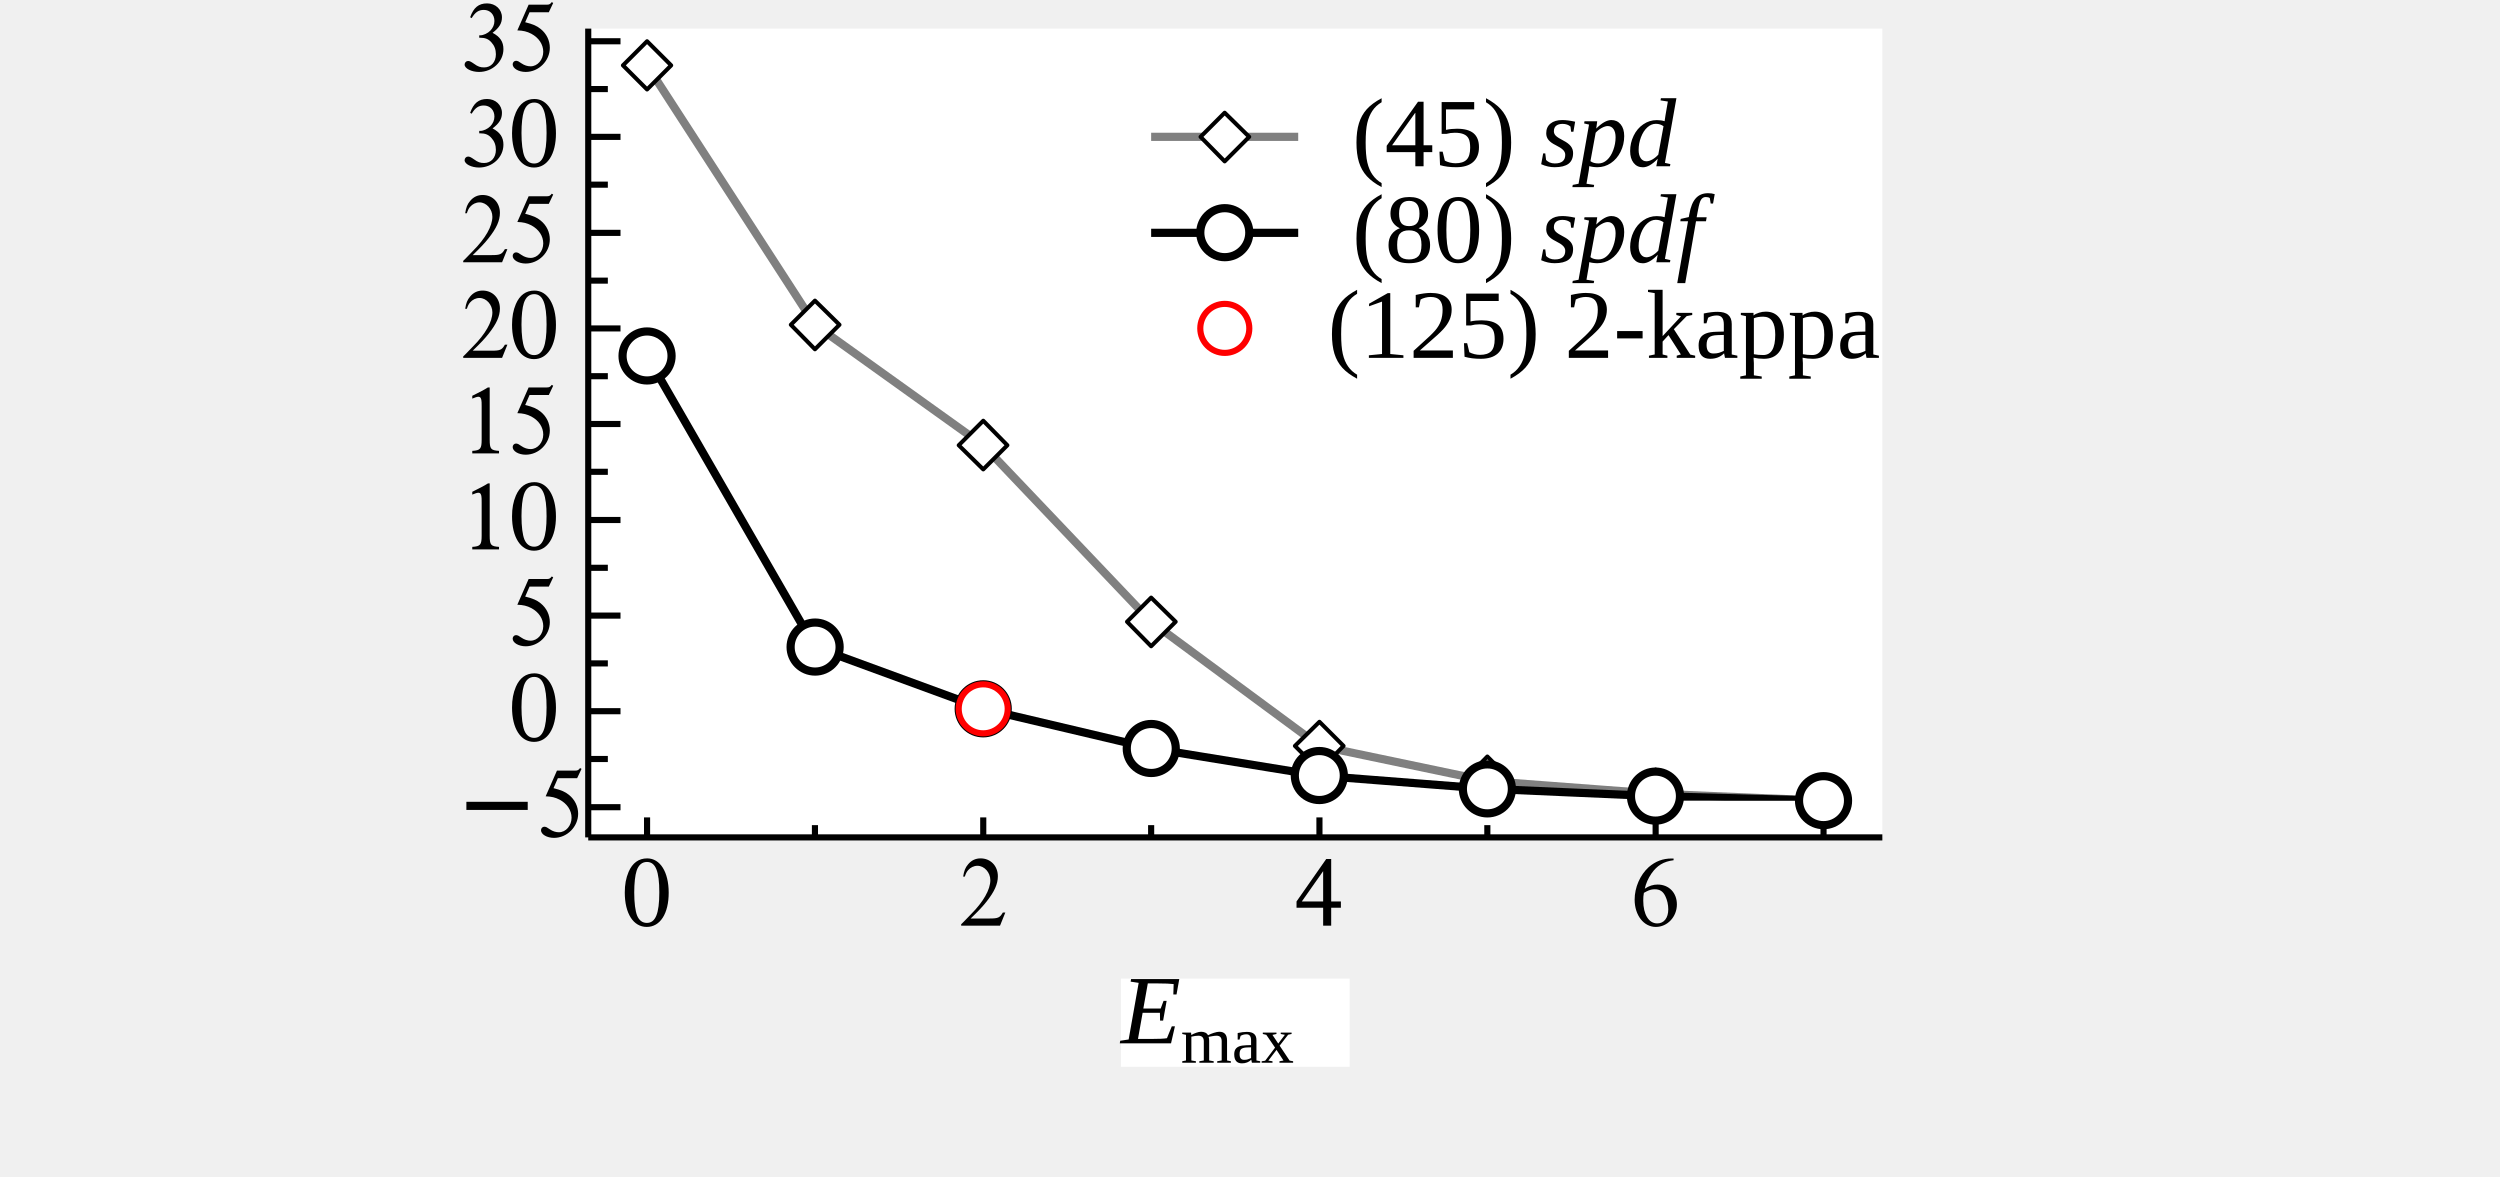
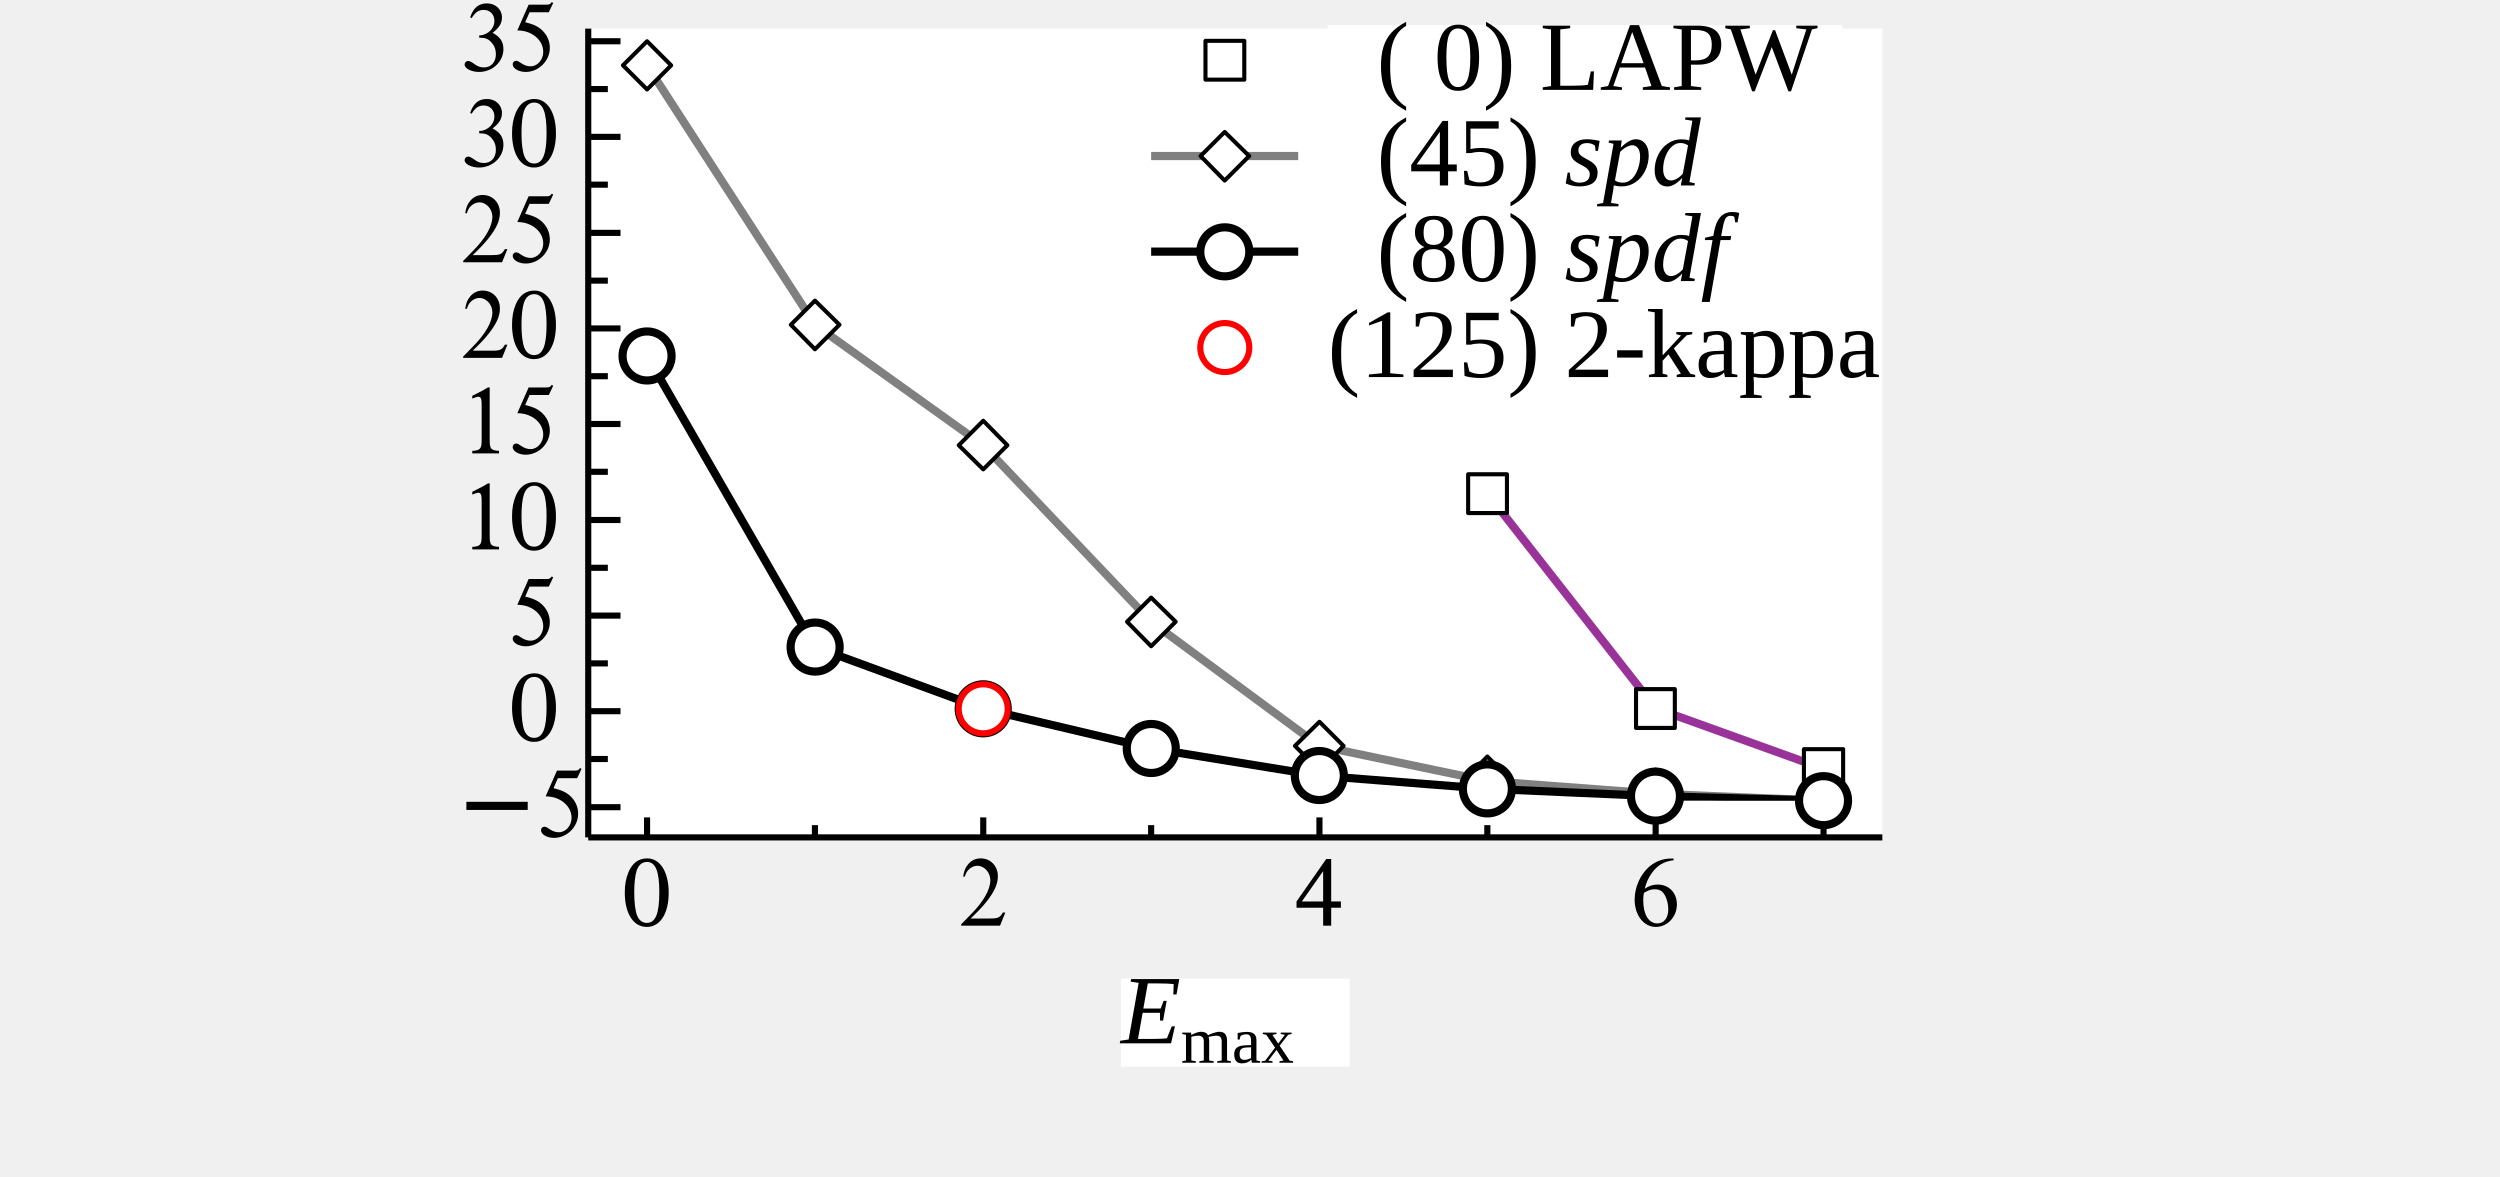
<svg xmlns="http://www.w3.org/2000/svg" version="1.1" width="765" height="270pt" id="svg2" xml:space="preserve">
  <defs id="defs6">
    <clipPath id="clipPath164">
      <path d="m 1584,5960 0,1800 2880,0 0,-1800 -2880,0 z" id="path166" />
    </clipPath>
-     <clipPath id="clipPath190">
-       <path d="m 1584,5960 0,1800 2880,0 0,-1800 -2880,0 z" id="path192" />
-     </clipPath>
-     <clipPath id="clipPath232">
-       <path d="m 1584,5960 0,1800 2880,0 0,-1800 -2880,0 z" id="path234" />
-     </clipPath>
-     <clipPath id="clipPath258">
-       <path d="m 1584,5960 0,1800 2880,0 0,-1800 -2880,0 z" id="path260" />
+     <clipPath id="clipPath186">
+       <path d="m 1584,5960 0,1800 2880,0 0,-1800 -2880,0 z" id="path188" />
+     </clipPath>
+     <clipPath id="clipPath208">
+       <path d="m 1584,5960 0,1800 2880,0 0,-1800 -2880,0 z" id="path210" />
+     </clipPath>
+     <clipPath id="clipPath234">
+       <path d="m 1584,5960 0,1800 2880,0 0,-1800 -2880,0 z" id="path236" />
+     </clipPath>
+     <clipPath id="clipPath276">
+       <path d="m 1584,5960 0,1800 2880,0 0,-1800 -2880,0 z" id="path278" />
+     </clipPath>
+     <clipPath id="clipPath302">
+       <path d="m 1584,5960 0,1800 2880,0 0,-1800 -2880,0 z" id="path304" />
    </clipPath>
  </defs>
  <g transform="matrix(1.25,0,0,-1.25,0,990)" id="g10">
    <g transform="scale(0.1,0.1)" id="g12">
      <path d="m 1440,5870 3168,0 0,1980 -3168,0 0,-1980 z" id="path14" style="fill:#ffffff;fill-opacity:1;fill-rule:nonzero;stroke:none" />
      <path d="m 1440,5870 3168,0" id="path16" style="fill:none;stroke:#000000;stroke-width:15;stroke-linecap:butt;stroke-linejoin:round;stroke-miterlimit:10;stroke-opacity:1;stroke-dasharray:none" />
      <path d="m 1440,7850 0,-1980" id="path18" style="fill:none;stroke:#000000;stroke-width:15;stroke-linecap:butt;stroke-linejoin:round;stroke-miterlimit:10;stroke-opacity:1;stroke-dasharray:none" />
      <path d="m 1584,5870 0,49" id="path20" style="fill:none;stroke:#000000;stroke-width:15;stroke-linecap:butt;stroke-linejoin:round;stroke-miterlimit:10;stroke-opacity:1;stroke-dasharray:none" />
      <g transform="scale(10,10)" id="g22">
        <text transform="matrix(1,0,0,-1,152.4,565.4)" id="text24">
          <tspan x="0" y="0" id="tspan26" style="font-size:24px;font-variant:normal;font-weight:normal;writing-mode:lr-tb;fill:#000000;fill-opacity:1;fill-rule:nonzero;stroke:none;font-family:Symbol;-inkscape-font-specification:Symbol">0</tspan>
        </text>
      </g>
      <path d="m 1995,5870 0,30" id="path28" style="fill:none;stroke:#000000;stroke-width:15;stroke-linecap:butt;stroke-linejoin:round;stroke-miterlimit:10;stroke-opacity:1;stroke-dasharray:none" />
      <path d="m 2407,5870 0,49" id="path30" style="fill:none;stroke:#000000;stroke-width:15;stroke-linecap:butt;stroke-linejoin:round;stroke-miterlimit:10;stroke-opacity:1;stroke-dasharray:none" />
      <g transform="scale(10,10)" id="g32">
        <text transform="matrix(1,0,0,-1,234.7,565.4)" id="text34">
          <tspan x="0" y="0" id="tspan36" style="font-size:24px;font-variant:normal;font-weight:normal;writing-mode:lr-tb;fill:#000000;fill-opacity:1;fill-rule:nonzero;stroke:none;font-family:Symbol;-inkscape-font-specification:Symbol">2</tspan>
        </text>
      </g>
      <path d="m 2818,5870 0,30" id="path38" style="fill:none;stroke:#000000;stroke-width:15;stroke-linecap:butt;stroke-linejoin:round;stroke-miterlimit:10;stroke-opacity:1;stroke-dasharray:none" />
      <path d="m 3230,5870 0,49" id="path40" style="fill:none;stroke:#000000;stroke-width:15;stroke-linecap:butt;stroke-linejoin:round;stroke-miterlimit:10;stroke-opacity:1;stroke-dasharray:none" />
      <g transform="scale(10,10)" id="g42">
        <text transform="matrix(1,0,0,-1,317,565.4)" id="text44">
          <tspan x="0" y="0" id="tspan46" style="font-size:24px;font-variant:normal;font-weight:normal;writing-mode:lr-tb;fill:#000000;fill-opacity:1;fill-rule:nonzero;stroke:none;font-family:Symbol;-inkscape-font-specification:Symbol">4</tspan>
        </text>
      </g>
      <path d="m 3641,5870 0,30" id="path48" style="fill:none;stroke:#000000;stroke-width:15;stroke-linecap:butt;stroke-linejoin:round;stroke-miterlimit:10;stroke-opacity:1;stroke-dasharray:none" />
      <path d="m 4053,5870 0,49" id="path50" style="fill:none;stroke:#000000;stroke-width:15;stroke-linecap:butt;stroke-linejoin:round;stroke-miterlimit:10;stroke-opacity:1;stroke-dasharray:none" />
      <g transform="scale(10,10)" id="g52">
        <text transform="matrix(1,0,0,-1,399.3,565.4)" id="text54">
          <tspan x="0" y="0" id="tspan56" style="font-size:24px;font-variant:normal;font-weight:normal;writing-mode:lr-tb;fill:#000000;fill-opacity:1;fill-rule:nonzero;stroke:none;font-family:Symbol;-inkscape-font-specification:Symbol">6</tspan>
        </text>
      </g>
      <path d="m 4464,5870 0,30" id="path58" style="fill:none;stroke:#000000;stroke-width:15;stroke-linecap:butt;stroke-linejoin:round;stroke-miterlimit:10;stroke-opacity:1;stroke-dasharray:none" />
      <path d="m 1440,5944 79,0" id="path60" style="fill:none;stroke:#000000;stroke-width:15;stroke-linecap:butt;stroke-linejoin:round;stroke-miterlimit:10;stroke-opacity:1;stroke-dasharray:none" />
      <g transform="scale(10,10)" id="g62">
        <text transform="matrix(1,0,0,-1,111.624,587.2)" id="text64">
          <tspan x="0 13.176" y="0" id="tspan66" style="font-size:24px;font-variant:normal;font-weight:normal;writing-mode:lr-tb;fill:#000000;fill-opacity:1;fill-rule:nonzero;stroke:none;font-family:Symbol;-inkscape-font-specification:Symbol">−5</tspan>
        </text>
      </g>
      <path d="m 1440,6062 48,0" id="path68" style="fill:none;stroke:#000000;stroke-width:15;stroke-linecap:butt;stroke-linejoin:round;stroke-miterlimit:10;stroke-opacity:1;stroke-dasharray:none" />
      <path d="m 1440,6179 79,0" id="path70" style="fill:none;stroke:#000000;stroke-width:15;stroke-linecap:butt;stroke-linejoin:round;stroke-miterlimit:10;stroke-opacity:1;stroke-dasharray:none" />
      <g transform="scale(10,10)" id="g72">
        <text transform="matrix(1,0,0,-1,124.8,610.7)" id="text74">
          <tspan x="0" y="0" id="tspan76" style="font-size:24px;font-variant:normal;font-weight:normal;writing-mode:lr-tb;fill:#000000;fill-opacity:1;fill-rule:nonzero;stroke:none;font-family:Symbol;-inkscape-font-specification:Symbol">0</tspan>
        </text>
      </g>
      <path d="m 1440,6296 48,0" id="path78" style="fill:none;stroke:#000000;stroke-width:15;stroke-linecap:butt;stroke-linejoin:round;stroke-miterlimit:10;stroke-opacity:1;stroke-dasharray:none" />
      <path d="m 1440,6413 79,0" id="path80" style="fill:none;stroke:#000000;stroke-width:15;stroke-linecap:butt;stroke-linejoin:round;stroke-miterlimit:10;stroke-opacity:1;stroke-dasharray:none" />
      <g transform="scale(10,10)" id="g82">
        <text transform="matrix(1,0,0,-1,124.8,634.1)" id="text84">
          <tspan x="0" y="0" id="tspan86" style="font-size:24px;font-variant:normal;font-weight:normal;writing-mode:lr-tb;fill:#000000;fill-opacity:1;fill-rule:nonzero;stroke:none;font-family:Symbol;-inkscape-font-specification:Symbol">5</tspan>
        </text>
      </g>
      <path d="m 1440,6530 48,0" id="path88" style="fill:none;stroke:#000000;stroke-width:15;stroke-linecap:butt;stroke-linejoin:round;stroke-miterlimit:10;stroke-opacity:1;stroke-dasharray:none" />
      <path d="m 1440,6647 79,0" id="path90" style="fill:none;stroke:#000000;stroke-width:15;stroke-linecap:butt;stroke-linejoin:round;stroke-miterlimit:10;stroke-opacity:1;stroke-dasharray:none" />
      <g transform="scale(10,10)" id="g92">
        <text transform="matrix(1,0,0,-1,112.8,657.5)" id="text94">
          <tspan x="0 12" y="0" id="tspan96" style="font-size:24px;font-variant:normal;font-weight:normal;writing-mode:lr-tb;fill:#000000;fill-opacity:1;fill-rule:nonzero;stroke:none;font-family:Symbol;-inkscape-font-specification:Symbol">10</tspan>
        </text>
      </g>
      <path d="m 1440,6765 48,0" id="path98" style="fill:none;stroke:#000000;stroke-width:15;stroke-linecap:butt;stroke-linejoin:round;stroke-miterlimit:10;stroke-opacity:1;stroke-dasharray:none" />
      <path d="m 1440,6882 79,0" id="path100" style="fill:none;stroke:#000000;stroke-width:15;stroke-linecap:butt;stroke-linejoin:round;stroke-miterlimit:10;stroke-opacity:1;stroke-dasharray:none" />
      <g transform="scale(10,10)" id="g102">
        <text transform="matrix(1,0,0,-1,112.8,681)" id="text104">
          <tspan x="0 12" y="0" id="tspan106" style="font-size:24px;font-variant:normal;font-weight:normal;writing-mode:lr-tb;fill:#000000;fill-opacity:1;fill-rule:nonzero;stroke:none;font-family:Symbol;-inkscape-font-specification:Symbol">15</tspan>
        </text>
      </g>
      <path d="m 1440,6999 48,0" id="path108" style="fill:none;stroke:#000000;stroke-width:15;stroke-linecap:butt;stroke-linejoin:round;stroke-miterlimit:10;stroke-opacity:1;stroke-dasharray:none" />
      <path d="m 1440,7116 79,0" id="path110" style="fill:none;stroke:#000000;stroke-width:15;stroke-linecap:butt;stroke-linejoin:round;stroke-miterlimit:10;stroke-opacity:1;stroke-dasharray:none" />
      <g transform="scale(10,10)" id="g112">
        <text transform="matrix(1,0,0,-1,112.8,704.4)" id="text114">
          <tspan x="0 12" y="0" id="tspan116" style="font-size:24px;font-variant:normal;font-weight:normal;writing-mode:lr-tb;fill:#000000;fill-opacity:1;fill-rule:nonzero;stroke:none;font-family:Symbol;-inkscape-font-specification:Symbol">20</tspan>
        </text>
      </g>
      <path d="m 1440,7233 48,0" id="path118" style="fill:none;stroke:#000000;stroke-width:15;stroke-linecap:butt;stroke-linejoin:round;stroke-miterlimit:10;stroke-opacity:1;stroke-dasharray:none" />
      <path d="m 1440,7350 79,0" id="path120" style="fill:none;stroke:#000000;stroke-width:15;stroke-linecap:butt;stroke-linejoin:round;stroke-miterlimit:10;stroke-opacity:1;stroke-dasharray:none" />
      <g transform="scale(10,10)" id="g122">
        <text transform="matrix(1,0,0,-1,112.8,727.8)" id="text124">
          <tspan x="0 12" y="0" id="tspan126" style="font-size:24px;font-variant:normal;font-weight:normal;writing-mode:lr-tb;fill:#000000;fill-opacity:1;fill-rule:nonzero;stroke:none;font-family:Symbol;-inkscape-font-specification:Symbol">25</tspan>
        </text>
      </g>
      <path d="m 1440,7468 48,0" id="path128" style="fill:none;stroke:#000000;stroke-width:15;stroke-linecap:butt;stroke-linejoin:round;stroke-miterlimit:10;stroke-opacity:1;stroke-dasharray:none" />
      <path d="m 1440,7585 79,0" id="path130" style="fill:none;stroke:#000000;stroke-width:15;stroke-linecap:butt;stroke-linejoin:round;stroke-miterlimit:10;stroke-opacity:1;stroke-dasharray:none" />
      <g transform="scale(10,10)" id="g132">
        <text transform="matrix(1,0,0,-1,112.8,751.3)" id="text134">
          <tspan x="0 12" y="0" id="tspan136" style="font-size:24px;font-variant:normal;font-weight:normal;writing-mode:lr-tb;fill:#000000;fill-opacity:1;fill-rule:nonzero;stroke:none;font-family:Symbol;-inkscape-font-specification:Symbol">30</tspan>
        </text>
      </g>
      <path d="m 1440,7702 48,0" id="path138" style="fill:none;stroke:#000000;stroke-width:15;stroke-linecap:butt;stroke-linejoin:round;stroke-miterlimit:10;stroke-opacity:1;stroke-dasharray:none" />
      <path d="m 1440,7819 79,0" id="path140" style="fill:none;stroke:#000000;stroke-width:15;stroke-linecap:butt;stroke-linejoin:round;stroke-miterlimit:10;stroke-opacity:1;stroke-dasharray:none" />
      <g transform="scale(10,10)" id="g142">
        <text transform="matrix(1,0,0,-1,112.8,774.7)" id="text144">
          <tspan x="0 12" y="0" id="tspan146" style="font-size:24px;font-variant:normal;font-weight:normal;writing-mode:lr-tb;fill:#000000;fill-opacity:1;fill-rule:nonzero;stroke:none;font-family:Symbol;-inkscape-font-specification:Symbol">35</tspan>
        </text>
      </g>
      <path d="m 2744.04,5308.4 559.914,0 0,216 -559.914,0 0,-216 z" id="path148" style="fill:#ffffff;fill-opacity:1;fill-rule:nonzero;stroke:none" />
      <g transform="scale(10,10)" id="g150">
        <text transform="matrix(1,0,0,-1,274.404,536.6)" id="text152">
          <tspan x="0" y="0" id="tspan154" style="font-size:24px;font-style:italic;font-variant:normal;writing-mode:lr-tb;fill:#000000;fill-opacity:1;fill-rule:nonzero;stroke:none;font-family:Times New Roman;-inkscape-font-specification:Times-Italic">E</tspan>
        </text>
        <text transform="matrix(1,0,0,-1,289.0681,531.848)" id="text156">
          <tspan x="0 12.51 19.65" y="0" id="tspan158" style="font-size:16.08px;font-variant:normal;font-weight:normal;writing-mode:lr-tb;fill:#000000;fill-opacity:1;fill-rule:nonzero;stroke:none;font-family:Times New Roman;-inkscape-font-specification:Times-Roman">max</tspan>
        </text>
      </g>
      <g id="g160">
        <g clip-path="url(#clipPath164)" id="g162">
-           <path d="m 2818,7585 360,0" id="path168" style="fill:none;stroke:#808080;stroke-width:20;stroke-linecap:butt;stroke-linejoin:round;stroke-miterlimit:10;stroke-opacity:1;stroke-dasharray:none" />
-         </g>
-       </g>
-       <path d="m 2998,7644 -59,-59 59,-60 60,60 -60,59" id="path170" style="fill:#ffffff;fill-opacity:1;fill-rule:nonzero;stroke:none" />
-       <path d="m 2998,7644 -59,-59 59,-60 60,60 -60,59 z" id="path172" style="fill:none;stroke:#000000;stroke-width:10;stroke-linecap:butt;stroke-linejoin:round;stroke-miterlimit:10;stroke-opacity:1;stroke-dasharray:none" />
-       <path d="m 3250,7455.4 853.195,0 0,216 -853.195,0 0,-216 z" id="path174" style="fill:#ffffff;fill-opacity:1;fill-rule:nonzero;stroke:none" />
+           <path d="m 2818,7772 360,0" id="path168" style="fill:none;stroke:#993399;stroke-width:20;stroke-linecap:butt;stroke-linejoin:round;stroke-miterlimit:10;stroke-opacity:1;stroke-dasharray:none" />
+         </g>
+       </g>
+       <path d="m 2951,7725 95,0 0,95 -95,0 0,-95 z" id="path170" style="fill:#ffffff;fill-opacity:1;fill-rule:nonzero;stroke:none" />
+       <path d="m 2951,7725 95,0 0,95 -95,0 0,-95 z" id="path172" style="fill:none;stroke:#000000;stroke-width:10;stroke-linecap:butt;stroke-linejoin:round;stroke-miterlimit:10;stroke-opacity:1;stroke-dasharray:none" />
+       <path d="m 3250,7642.4 1259.75,0 0,216 -1259.75,0 0,-216 z" id="path174" style="fill:#ffffff;fill-opacity:1;fill-rule:nonzero;stroke:none" />
      <g transform="scale(10,10)" id="g176">
-         <text transform="matrix(1,0,0,-1,331,751.3)" id="text178">
-           <tspan x="0 7.992 19.992 31.992 39.984" y="0" id="tspan180" style="font-size:24px;font-variant:normal;font-weight:normal;writing-mode:lr-tb;fill:#000000;fill-opacity:1;fill-rule:nonzero;stroke:none;font-family:Times New Roman;-inkscape-font-specification:Times-Roman">(45) </tspan>
-         </text>
-         <text transform="matrix(1,0,0,-1,376.9844,751.3)" id="text182">
-           <tspan x="0 9.336 21.336" y="0" id="tspan184" style="font-size:24px;font-style:italic;font-variant:normal;writing-mode:lr-tb;fill:#000000;fill-opacity:1;fill-rule:nonzero;stroke:none;font-family:Times New Roman;-inkscape-font-specification:Times-Italic">spd</tspan>
-         </text>
-       </g>
-       <g id="g186">
-         <g clip-path="url(#clipPath190)" id="g188">
-           <path d="m 1584,7760 411,-635 412,-295 411,-432 412,-304 411,-86 412,-31 411,-17" id="path194" style="fill:none;stroke:#808080;stroke-width:20;stroke-linecap:butt;stroke-linejoin:round;stroke-miterlimit:10;stroke-opacity:1;stroke-dasharray:none" />
-         </g>
-       </g>
-       <path d="m 1584,7819 -59,-59 59,-59 59,59 -59,59" id="path196" style="fill:#ffffff;fill-opacity:1;fill-rule:nonzero;stroke:none" />
-       <path d="m 1584,7819 -59,-59 59,-59 59,59 -59,59 z" id="path198" style="fill:none;stroke:#000000;stroke-width:10;stroke-linecap:butt;stroke-linejoin:round;stroke-miterlimit:10;stroke-opacity:1;stroke-dasharray:none" />
-       <path d="m 1995,7184 -59,-59 59,-60 60,60 -60,59" id="path200" style="fill:#ffffff;fill-opacity:1;fill-rule:nonzero;stroke:none" />
-       <path d="m 1995,7184 -59,-59 59,-60 60,60 -60,59 z" id="path202" style="fill:none;stroke:#000000;stroke-width:10;stroke-linecap:butt;stroke-linejoin:round;stroke-miterlimit:10;stroke-opacity:1;stroke-dasharray:none" />
-       <path d="m 2407,6890 -60,-60 60,-59 59,59 -59,60" id="path204" style="fill:#ffffff;fill-opacity:1;fill-rule:nonzero;stroke:none" />
-       <path d="m 2407,6890 -60,-60 60,-59 59,59 -59,60 z" id="path206" style="fill:none;stroke:#000000;stroke-width:10;stroke-linecap:butt;stroke-linejoin:round;stroke-miterlimit:10;stroke-opacity:1;stroke-dasharray:none" />
-       <path d="m 2818,6457 -59,-59 59,-60 60,60 -60,59" id="path208" style="fill:#ffffff;fill-opacity:1;fill-rule:nonzero;stroke:none" />
-       <path d="m 2818,6457 -59,-59 59,-60 60,60 -60,59 z" id="path210" style="fill:none;stroke:#000000;stroke-width:10;stroke-linecap:butt;stroke-linejoin:round;stroke-miterlimit:10;stroke-opacity:1;stroke-dasharray:none" />
-       <path d="m 3230,6153 -60,-59 60,-60 59,60 -59,59" id="path212" style="fill:#ffffff;fill-opacity:1;fill-rule:nonzero;stroke:none" />
-       <path d="m 3230,6153 -60,-59 60,-60 59,60 -59,59 z" id="path214" style="fill:none;stroke:#000000;stroke-width:10;stroke-linecap:butt;stroke-linejoin:round;stroke-miterlimit:10;stroke-opacity:1;stroke-dasharray:none" />
-       <path d="m 3641,6068 -59,-60 59,-59 60,59 -60,60" id="path216" style="fill:#ffffff;fill-opacity:1;fill-rule:nonzero;stroke:none" />
-       <path d="m 3641,6068 -59,-60 59,-59 60,59 -60,60 z" id="path218" style="fill:none;stroke:#000000;stroke-width:10;stroke-linecap:butt;stroke-linejoin:round;stroke-miterlimit:10;stroke-opacity:1;stroke-dasharray:none" />
-       <path d="m 4053,6036 -60,-59 60,-60 59,60 -59,59" id="path220" style="fill:#ffffff;fill-opacity:1;fill-rule:nonzero;stroke:none" />
-       <path d="m 4053,6036 -60,-59 60,-60 59,60 -59,59 z" id="path222" style="fill:none;stroke:#000000;stroke-width:10;stroke-linecap:butt;stroke-linejoin:round;stroke-miterlimit:10;stroke-opacity:1;stroke-dasharray:none" />
-       <path d="m 4464,6020 -59,-60 59,-59 59,59 -59,60" id="path224" style="fill:#ffffff;fill-opacity:1;fill-rule:nonzero;stroke:none" />
-       <path d="m 4464,6020 -59,-60 59,-59 59,59 -59,60 z" id="path226" style="fill:none;stroke:#000000;stroke-width:10;stroke-linecap:butt;stroke-linejoin:round;stroke-miterlimit:10;stroke-opacity:1;stroke-dasharray:none" />
-       <g id="g228">
-         <g clip-path="url(#clipPath232)" id="g230">
-           <path d="m 2818,7350 360,0" id="path236" style="fill:none;stroke:#000000;stroke-width:20;stroke-linecap:butt;stroke-linejoin:round;stroke-miterlimit:10;stroke-opacity:1;stroke-dasharray:none" />
-         </g>
-       </g>
-       <path d="m 3058.3,7350.4 c 0,33.14 -26.86,60 -60,60 -33.14,0 -60,-26.86 -60,-60 0,-33.13 26.86,-60 60,-60 33.14,0 60,26.87 60,60" id="path238" style="fill:#ffffff;fill-opacity:1;fill-rule:nonzero;stroke:none" />
-       <path d="m 3058.3,7350.4 c 0,33.14 -26.86,60 -60,60 -33.14,0 -60,-26.86 -60,-60 0,-33.13 26.86,-60 60,-60 33.14,0 60,26.87 60,60 z" id="path240" style="fill:none;stroke:#000000;stroke-width:20;stroke-linecap:butt;stroke-linejoin:round;stroke-miterlimit:10;stroke-opacity:1;stroke-dasharray:none" />
-       <path d="m 3250,7220.4 933.113,0 0,216 -933.113,0 0,-216 z" id="path242" style="fill:#ffffff;fill-opacity:1;fill-rule:nonzero;stroke:none" />
-       <g transform="scale(10,10)" id="g244">
-         <text transform="matrix(1,0,0,-1,331,727.8)" id="text246">
-           <tspan x="0 7.992 19.992 31.992 39.984" y="0" id="tspan248" style="font-size:24px;font-variant:normal;font-weight:normal;writing-mode:lr-tb;fill:#000000;fill-opacity:1;fill-rule:nonzero;stroke:none;font-family:Times New Roman;-inkscape-font-specification:Times-Roman">(80) </tspan>
-         </text>
-         <text transform="matrix(1,0,0,-1,376.9844,727.8)" id="text250">
-           <tspan x="0 9.336 21.336 33.336" y="0" id="tspan252" style="font-size:24px;font-style:italic;font-variant:normal;writing-mode:lr-tb;fill:#000000;fill-opacity:1;fill-rule:nonzero;stroke:none;font-family:Times New Roman;-inkscape-font-specification:Times-Italic">spdf</tspan>
-         </text>
-       </g>
-       <g id="g254">
-         <g clip-path="url(#clipPath258)" id="g256">
-           <path d="m 1584,7049 411,-713 412,-151 411,-97 412,-67 411,-32 412,-18 411,-11" id="path262" style="fill:none;stroke:#000000;stroke-width:20;stroke-linecap:butt;stroke-linejoin:round;stroke-miterlimit:10;stroke-opacity:1;stroke-dasharray:none" />
-         </g>
-       </g>
-       <path d="m 1644,7048.6 c 0,33.14 -26.86,60 -60,60 -33.14,0 -60,-26.86 -60,-60 0,-33.14 26.86,-60 60,-60 33.14,0 60,26.86 60,60" id="path264" style="fill:#ffffff;fill-opacity:1;fill-rule:nonzero;stroke:none" />
-       <path d="m 1644,7048.6 c 0,33.14 -26.86,60 -60,60 -33.14,0 -60,-26.86 -60,-60 0,-33.14 26.86,-60 60,-60 33.14,0 60,26.86 60,60 z" id="path266" style="fill:none;stroke:#000000;stroke-width:20;stroke-linecap:butt;stroke-linejoin:round;stroke-miterlimit:10;stroke-opacity:1;stroke-dasharray:none" />
-       <path d="m 2055.4,6336 c 0,33.14 -26.86,60 -60,60 -33.14,0 -60,-26.86 -60,-60 0,-33.14 26.86,-60 60,-60 33.14,0 60,26.86 60,60" id="path268" style="fill:#ffffff;fill-opacity:1;fill-rule:nonzero;stroke:none" />
-       <path d="m 2055.4,6336 c 0,33.14 -26.86,60 -60,60 -33.14,0 -60,-26.86 -60,-60 0,-33.14 26.86,-60 60,-60 33.14,0 60,26.86 60,60 z" id="path270" style="fill:none;stroke:#000000;stroke-width:20;stroke-linecap:butt;stroke-linejoin:round;stroke-miterlimit:10;stroke-opacity:1;stroke-dasharray:none" />
-       <path d="m 2466.9,6184.8 c 0,33.14 -26.86,60 -60,60 -33.14,0 -60,-26.86 -60,-60 0,-33.14 26.86,-60 60,-60 33.14,0 60,26.86 60,60" id="path272" style="fill:#ffffff;fill-opacity:1;fill-rule:nonzero;stroke:none" />
-       <path d="m 2466.9,6184.8 c 0,33.14 -26.86,60 -60,60 -33.14,0 -60,-26.86 -60,-60 0,-33.14 26.86,-60 60,-60 33.14,0 60,26.86 60,60 z" id="path274" style="fill:none;stroke:#000000;stroke-width:20;stroke-linecap:butt;stroke-linejoin:round;stroke-miterlimit:10;stroke-opacity:1;stroke-dasharray:none" />
-       <path d="m 2878.3,6087.7 c 0,33.14 -26.86,60 -60,60 -33.14,0 -60,-26.86 -60,-60 0,-33.14 26.86,-60 60,-60 33.14,0 60,26.86 60,60" id="path276" style="fill:#ffffff;fill-opacity:1;fill-rule:nonzero;stroke:none" />
-       <path d="m 2878.3,6087.7 c 0,33.14 -26.86,60 -60,60 -33.14,0 -60,-26.86 -60,-60 0,-33.14 26.86,-60 60,-60 33.14,0 60,26.86 60,60 z" id="path278" style="fill:none;stroke:#000000;stroke-width:20;stroke-linecap:butt;stroke-linejoin:round;stroke-miterlimit:10;stroke-opacity:1;stroke-dasharray:none" />
-       <path d="m 3289.7,6021.5 c 0,33.14 -26.86,60 -60,60 -33.14,0 -60,-26.86 -60,-60 0,-33.14 26.86,-60 60,-60 33.14,0 60,26.86 60,60" id="path280" style="fill:#ffffff;fill-opacity:1;fill-rule:nonzero;stroke:none" />
-       <path d="m 3289.7,6021.5 c 0,33.14 -26.86,60 -60,60 -33.14,0 -60,-26.86 -60,-60 0,-33.14 26.86,-60 60,-60 33.14,0 60,26.86 60,60 z" id="path282" style="fill:none;stroke:#000000;stroke-width:20;stroke-linecap:butt;stroke-linejoin:round;stroke-miterlimit:10;stroke-opacity:1;stroke-dasharray:none" />
-       <path d="m 3701.1,5988.8 c 0,33.14 -26.86,60 -60,60 -33.14,0 -60,-26.86 -60,-60 0,-33.14 26.86,-60 60,-60 33.14,0 60,26.86 60,60" id="path284" style="fill:#ffffff;fill-opacity:1;fill-rule:nonzero;stroke:none" />
-       <path d="m 3701.1,5988.8 c 0,33.14 -26.86,60 -60,60 -33.14,0 -60,-26.86 -60,-60 0,-33.14 26.86,-60 60,-60 33.14,0 60,26.86 60,60 z" id="path286" style="fill:none;stroke:#000000;stroke-width:20;stroke-linecap:butt;stroke-linejoin:round;stroke-miterlimit:10;stroke-opacity:1;stroke-dasharray:none" />
-       <path d="m 4112.6,5971.1 c 0,33.14 -26.86,60 -60,60 -33.14,0 -60,-26.86 -60,-60 0,-33.14 26.86,-60 60,-60 33.14,0 60,26.86 60,60" id="path288" style="fill:#ffffff;fill-opacity:1;fill-rule:nonzero;stroke:none" />
-       <path d="m 4112.6,5971.1 c 0,33.14 -26.86,60 -60,60 -33.14,0 -60,-26.86 -60,-60 0,-33.14 26.86,-60 60,-60 33.14,0 60,26.86 60,60 z" id="path290" style="fill:none;stroke:#000000;stroke-width:20;stroke-linecap:butt;stroke-linejoin:round;stroke-miterlimit:10;stroke-opacity:1;stroke-dasharray:none" />
-       <path d="m 4524,5960 c 0,33.14 -26.86,60 -60,60 -33.14,0 -60,-26.86 -60,-60 0,-33.14 26.86,-60 60,-60 33.14,0 60,26.86 60,60" id="path292" style="fill:#ffffff;fill-opacity:1;fill-rule:nonzero;stroke:none" />
-       <path d="m 4524,5960 c 0,33.14 -26.86,60 -60,60 -33.14,0 -60,-26.86 -60,-60 0,-33.14 26.86,-60 60,-60 33.14,0 60,26.86 60,60 z" id="path294" style="fill:none;stroke:#000000;stroke-width:20;stroke-linecap:butt;stroke-linejoin:round;stroke-miterlimit:10;stroke-opacity:1;stroke-dasharray:none" />
-       <path d="m 3058.3,7116.1 c 0,33.14 -26.86,60 -60,60 -33.14,0 -60,-26.86 -60,-60 0,-33.14 26.86,-60 60,-60 33.14,0 60,26.86 60,60" id="path296" style="fill:#ffffff;fill-opacity:1;fill-rule:nonzero;stroke:none" />
-       <path d="m 3058.3,7116.1 c 0,33.14 -26.86,60 -60,60 -33.14,0 -60,-26.86 -60,-60 0,-33.14 26.86,-60 60,-60 33.14,0 60,26.86 60,60 z" id="path298" style="fill:none;stroke:#ff0000;stroke-width:15;stroke-linecap:butt;stroke-linejoin:round;stroke-miterlimit:10;stroke-opacity:1;stroke-dasharray:none" />
-       <path d="m 3250,6986.4 1352.87,0 0,216 -1352.87,0 0,-216 z" id="path300" style="fill:#ffffff;fill-opacity:1;fill-rule:nonzero;stroke:none" />
-       <g transform="scale(10,10)" id="g302">
-         <text transform="matrix(1,0,0,-1,325,704.4)" id="text304">
-           <tspan x="0 7.992 19.992 31.992 43.992 51.984 57.984 69.984 77.976 89.976 100.632 112.632 124.632" y="0" id="tspan306" style="font-size:24px;font-variant:normal;font-weight:normal;writing-mode:lr-tb;fill:#000000;fill-opacity:1;fill-rule:nonzero;stroke:none;font-family:Times New Roman;-inkscape-font-specification:Times-Roman">(125) 2-kappa</tspan>
-         </text>
-       </g>
-       <path d="m 2466.9,6184.8 c 0,33.14 -26.86,60 -60,60 -33.14,0 -60,-26.86 -60,-60 0,-33.14 26.86,-60 60,-60 33.14,0 60,26.86 60,60" id="path308" style="fill:#ffffff;fill-opacity:1;fill-rule:nonzero;stroke:none" />
-       <path d="m 2466.9,6184.8 c 0,33.14 -26.86,60 -60,60 -33.14,0 -60,-26.86 -60,-60 0,-33.14 26.86,-60 60,-60 33.14,0 60,26.86 60,60 z" id="path310" style="fill:none;stroke:#ff0000;stroke-width:15;stroke-linecap:butt;stroke-linejoin:round;stroke-miterlimit:10;stroke-opacity:1;stroke-dasharray:none" />
+         <text transform="matrix(1,0,0,-1,337,770)" id="text178">
+           <tspan x="0 7.992 19.992 31.992 39.984 45.984 60.648 77.976 91.32" y="0" id="tspan180" style="font-size:24px;font-variant:normal;font-weight:normal;writing-mode:lr-tb;fill:#000000;fill-opacity:1;fill-rule:nonzero;stroke:none;font-family:Times New Roman;-inkscape-font-specification:Times-Roman">( 0) LAPW</tspan>
+         </text>
+       </g>
+       <g id="g182">
+         <g clip-path="url(#clipPath186)" id="g184">
+           <path d="m 3641,6712 412,-526 411,-148" id="path190" style="fill:none;stroke:#993399;stroke-width:20;stroke-linecap:butt;stroke-linejoin:round;stroke-miterlimit:10;stroke-opacity:1;stroke-dasharray:none" />
+         </g>
+       </g>
+       <path d="m 3594,6664 95,0 0,95 -95,0 0,-95 z" id="path192" style="fill:#ffffff;fill-opacity:1;fill-rule:nonzero;stroke:none" />
+       <path d="m 3594,6664 95,0 0,95 -95,0 0,-95 z" id="path194" style="fill:none;stroke:#000000;stroke-width:10;stroke-linecap:butt;stroke-linejoin:round;stroke-miterlimit:10;stroke-opacity:1;stroke-dasharray:none" />
+       <path d="m 4005,6138 95,0 0,95 -95,0 0,-95 z" id="path196" style="fill:#ffffff;fill-opacity:1;fill-rule:nonzero;stroke:none" />
+       <path d="m 4005,6138 95,0 0,95 -95,0 0,-95 z" id="path198" style="fill:none;stroke:#000000;stroke-width:10;stroke-linecap:butt;stroke-linejoin:round;stroke-miterlimit:10;stroke-opacity:1;stroke-dasharray:none" />
+       <path d="m 4416,5991 96,0 0,95 -96,0 0,-95 z" id="path200" style="fill:#ffffff;fill-opacity:1;fill-rule:nonzero;stroke:none" />
+       <path d="m 4416,5991 96,0 0,95 -96,0 0,-95 z" id="path202" style="fill:none;stroke:#000000;stroke-width:10;stroke-linecap:butt;stroke-linejoin:round;stroke-miterlimit:10;stroke-opacity:1;stroke-dasharray:none" />
+       <g id="g204">
+         <g clip-path="url(#clipPath208)" id="g206">
+           <path d="m 2818,7538 360,0" id="path212" style="fill:none;stroke:#808080;stroke-width:20;stroke-linecap:butt;stroke-linejoin:round;stroke-miterlimit:10;stroke-opacity:1;stroke-dasharray:none" />
+         </g>
+       </g>
+       <path d="m 2998,7597 -59,-59 59,-60 60,60 -60,59" id="path214" style="fill:#ffffff;fill-opacity:1;fill-rule:nonzero;stroke:none" />
+       <path d="m 2998,7597 -59,-59 59,-60 60,60 -60,59 z" id="path216" style="fill:none;stroke:#000000;stroke-width:10;stroke-linecap:butt;stroke-linejoin:round;stroke-miterlimit:10;stroke-opacity:1;stroke-dasharray:none" />
+       <path d="m 3250,7408.4 913.195,0 0,216 -913.195,0 0,-216 z" id="path218" style="fill:#ffffff;fill-opacity:1;fill-rule:nonzero;stroke:none" />
+       <g transform="scale(10,10)" id="g220">
+         <text transform="matrix(1,0,0,-1,337,746.6)" id="text222">
+           <tspan x="0 7.992 19.992 31.992 39.984" y="0" id="tspan224" style="font-size:24px;font-variant:normal;font-weight:normal;writing-mode:lr-tb;fill:#000000;fill-opacity:1;fill-rule:nonzero;stroke:none;font-family:Times New Roman;-inkscape-font-specification:Times-Roman">(45) </tspan>
+         </text>
+         <text transform="matrix(1,0,0,-1,382.9844,746.6)" id="text226">
+           <tspan x="0 9.336 21.336" y="0" id="tspan228" style="font-size:24px;font-style:italic;font-variant:normal;writing-mode:lr-tb;fill:#000000;fill-opacity:1;fill-rule:nonzero;stroke:none;font-family:Times New Roman;-inkscape-font-specification:Times-Italic">spd</tspan>
+         </text>
+       </g>
+       <g id="g230">
+         <g clip-path="url(#clipPath234)" id="g232">
+           <path d="m 1584,7760 411,-635 412,-295 411,-432 412,-304 411,-86 412,-31 411,-17" id="path238" style="fill:none;stroke:#808080;stroke-width:20;stroke-linecap:butt;stroke-linejoin:round;stroke-miterlimit:10;stroke-opacity:1;stroke-dasharray:none" />
+         </g>
+       </g>
+       <path d="m 1584,7819 -59,-59 59,-59 59,59 -59,59" id="path240" style="fill:#ffffff;fill-opacity:1;fill-rule:nonzero;stroke:none" />
+       <path d="m 1584,7819 -59,-59 59,-59 59,59 -59,59 z" id="path242" style="fill:none;stroke:#000000;stroke-width:10;stroke-linecap:butt;stroke-linejoin:round;stroke-miterlimit:10;stroke-opacity:1;stroke-dasharray:none" />
+       <path d="m 1995,7184 -59,-59 59,-60 60,60 -60,59" id="path244" style="fill:#ffffff;fill-opacity:1;fill-rule:nonzero;stroke:none" />
+       <path d="m 1995,7184 -59,-59 59,-60 60,60 -60,59 z" id="path246" style="fill:none;stroke:#000000;stroke-width:10;stroke-linecap:butt;stroke-linejoin:round;stroke-miterlimit:10;stroke-opacity:1;stroke-dasharray:none" />
+       <path d="m 2407,6890 -60,-60 60,-59 59,59 -59,60" id="path248" style="fill:#ffffff;fill-opacity:1;fill-rule:nonzero;stroke:none" />
+       <path d="m 2407,6890 -60,-60 60,-59 59,59 -59,60 z" id="path250" style="fill:none;stroke:#000000;stroke-width:10;stroke-linecap:butt;stroke-linejoin:round;stroke-miterlimit:10;stroke-opacity:1;stroke-dasharray:none" />
+       <path d="m 2818,6457 -59,-59 59,-60 60,60 -60,59" id="path252" style="fill:#ffffff;fill-opacity:1;fill-rule:nonzero;stroke:none" />
+       <path d="m 2818,6457 -59,-59 59,-60 60,60 -60,59 z" id="path254" style="fill:none;stroke:#000000;stroke-width:10;stroke-linecap:butt;stroke-linejoin:round;stroke-miterlimit:10;stroke-opacity:1;stroke-dasharray:none" />
+       <path d="m 3230,6153 -60,-59 60,-60 59,60 -59,59" id="path256" style="fill:#ffffff;fill-opacity:1;fill-rule:nonzero;stroke:none" />
+       <path d="m 3230,6153 -60,-59 60,-60 59,60 -59,59 z" id="path258" style="fill:none;stroke:#000000;stroke-width:10;stroke-linecap:butt;stroke-linejoin:round;stroke-miterlimit:10;stroke-opacity:1;stroke-dasharray:none" />
+       <path d="m 3641,6068 -59,-60 59,-59 60,59 -60,60" id="path260" style="fill:#ffffff;fill-opacity:1;fill-rule:nonzero;stroke:none" />
+       <path d="m 3641,6068 -59,-60 59,-59 60,59 -60,60 z" id="path262" style="fill:none;stroke:#000000;stroke-width:10;stroke-linecap:butt;stroke-linejoin:round;stroke-miterlimit:10;stroke-opacity:1;stroke-dasharray:none" />
+       <path d="m 4053,6036 -60,-59 60,-60 59,60 -59,59" id="path264" style="fill:#ffffff;fill-opacity:1;fill-rule:nonzero;stroke:none" />
+       <path d="m 4053,6036 -60,-59 60,-60 59,60 -59,59 z" id="path266" style="fill:none;stroke:#000000;stroke-width:10;stroke-linecap:butt;stroke-linejoin:round;stroke-miterlimit:10;stroke-opacity:1;stroke-dasharray:none" />
+       <path d="m 4464,6020 -59,-60 59,-59 59,59 -59,60" id="path268" style="fill:#ffffff;fill-opacity:1;fill-rule:nonzero;stroke:none" />
+       <path d="m 4464,6020 -59,-60 59,-59 59,59 -59,60 z" id="path270" style="fill:none;stroke:#000000;stroke-width:10;stroke-linecap:butt;stroke-linejoin:round;stroke-miterlimit:10;stroke-opacity:1;stroke-dasharray:none" />
+       <g id="g272">
+         <g clip-path="url(#clipPath276)" id="g274">
+           <path d="m 2818,7304 360,0" id="path280" style="fill:none;stroke:#000000;stroke-width:20;stroke-linecap:butt;stroke-linejoin:round;stroke-miterlimit:10;stroke-opacity:1;stroke-dasharray:none" />
+         </g>
+       </g>
+       <path d="m 3058.3,7303.5 c 0,33.14 -26.86,60 -60,60 -33.14,0 -60,-26.86 -60,-60 0,-33.14 26.86,-60 60,-60 33.14,0 60,26.86 60,60" id="path282" style="fill:#ffffff;fill-opacity:1;fill-rule:nonzero;stroke:none" />
+       <path d="m 3058.3,7303.5 c 0,33.14 -26.86,60 -60,60 -33.14,0 -60,-26.86 -60,-60 0,-33.14 26.86,-60 60,-60 33.14,0 60,26.86 60,60 z" id="path284" style="fill:none;stroke:#000000;stroke-width:20;stroke-linecap:butt;stroke-linejoin:round;stroke-miterlimit:10;stroke-opacity:1;stroke-dasharray:none" />
+       <path d="m 3250,7174.4 993.113,0 0,216 -993.113,0 0,-216 z" id="path286" style="fill:#ffffff;fill-opacity:1;fill-rule:nonzero;stroke:none" />
+       <g transform="scale(10,10)" id="g288">
+         <text transform="matrix(1,0,0,-1,337,723.2)" id="text290">
+           <tspan x="0 7.992 19.992 31.992 39.984" y="0" id="tspan292" style="font-size:24px;font-variant:normal;font-weight:normal;writing-mode:lr-tb;fill:#000000;fill-opacity:1;fill-rule:nonzero;stroke:none;font-family:Times New Roman;-inkscape-font-specification:Times-Roman">(80) </tspan>
+         </text>
+         <text transform="matrix(1,0,0,-1,382.9844,723.2)" id="text294">
+           <tspan x="0 9.336 21.336 33.336" y="0" id="tspan296" style="font-size:24px;font-style:italic;font-variant:normal;writing-mode:lr-tb;fill:#000000;fill-opacity:1;fill-rule:nonzero;stroke:none;font-family:Times New Roman;-inkscape-font-specification:Times-Italic">spdf</tspan>
+         </text>
+       </g>
+       <g id="g298">
+         <g clip-path="url(#clipPath302)" id="g300">
+           <path d="m 1584,7049 411,-713 412,-151 411,-97 412,-67 411,-32 412,-18 411,-11" id="path306" style="fill:none;stroke:#000000;stroke-width:20;stroke-linecap:butt;stroke-linejoin:round;stroke-miterlimit:10;stroke-opacity:1;stroke-dasharray:none" />
+         </g>
+       </g>
+       <path d="m 1644,7048.6 c 0,33.14 -26.86,60 -60,60 -33.14,0 -60,-26.86 -60,-60 0,-33.14 26.86,-60 60,-60 33.14,0 60,26.86 60,60" id="path308" style="fill:#ffffff;fill-opacity:1;fill-rule:nonzero;stroke:none" />
+       <path d="m 1644,7048.6 c 0,33.14 -26.86,60 -60,60 -33.14,0 -60,-26.86 -60,-60 0,-33.14 26.86,-60 60,-60 33.14,0 60,26.86 60,60 z" id="path310" style="fill:none;stroke:#000000;stroke-width:20;stroke-linecap:butt;stroke-linejoin:round;stroke-miterlimit:10;stroke-opacity:1;stroke-dasharray:none" />
+       <path d="m 2055.4,6336 c 0,33.14 -26.86,60 -60,60 -33.14,0 -60,-26.86 -60,-60 0,-33.14 26.86,-60 60,-60 33.14,0 60,26.86 60,60" id="path312" style="fill:#ffffff;fill-opacity:1;fill-rule:nonzero;stroke:none" />
+       <path d="m 2055.4,6336 c 0,33.14 -26.86,60 -60,60 -33.14,0 -60,-26.86 -60,-60 0,-33.14 26.86,-60 60,-60 33.14,0 60,26.86 60,60 z" id="path314" style="fill:none;stroke:#000000;stroke-width:20;stroke-linecap:butt;stroke-linejoin:round;stroke-miterlimit:10;stroke-opacity:1;stroke-dasharray:none" />
+       <path d="m 2466.9,6184.8 c 0,33.14 -26.86,60 -60,60 -33.14,0 -60,-26.86 -60,-60 0,-33.14 26.86,-60 60,-60 33.14,0 60,26.86 60,60" id="path316" style="fill:#ffffff;fill-opacity:1;fill-rule:nonzero;stroke:none" />
+       <path d="m 2466.9,6184.8 c 0,33.14 -26.86,60 -60,60 -33.14,0 -60,-26.86 -60,-60 0,-33.14 26.86,-60 60,-60 33.14,0 60,26.86 60,60 z" id="path318" style="fill:none;stroke:#000000;stroke-width:20;stroke-linecap:butt;stroke-linejoin:round;stroke-miterlimit:10;stroke-opacity:1;stroke-dasharray:none" />
+       <path d="m 2878.3,6087.7 c 0,33.14 -26.86,60 -60,60 -33.14,0 -60,-26.86 -60,-60 0,-33.14 26.86,-60 60,-60 33.14,0 60,26.86 60,60" id="path320" style="fill:#ffffff;fill-opacity:1;fill-rule:nonzero;stroke:none" />
+       <path d="m 2878.3,6087.7 c 0,33.14 -26.86,60 -60,60 -33.14,0 -60,-26.86 -60,-60 0,-33.14 26.86,-60 60,-60 33.14,0 60,26.86 60,60 z" id="path322" style="fill:none;stroke:#000000;stroke-width:20;stroke-linecap:butt;stroke-linejoin:round;stroke-miterlimit:10;stroke-opacity:1;stroke-dasharray:none" />
+       <path d="m 3289.7,6021.5 c 0,33.14 -26.86,60 -60,60 -33.14,0 -60,-26.86 -60,-60 0,-33.14 26.86,-60 60,-60 33.14,0 60,26.86 60,60" id="path324" style="fill:#ffffff;fill-opacity:1;fill-rule:nonzero;stroke:none" />
+       <path d="m 3289.7,6021.5 c 0,33.14 -26.86,60 -60,60 -33.14,0 -60,-26.86 -60,-60 0,-33.14 26.86,-60 60,-60 33.14,0 60,26.86 60,60 z" id="path326" style="fill:none;stroke:#000000;stroke-width:20;stroke-linecap:butt;stroke-linejoin:round;stroke-miterlimit:10;stroke-opacity:1;stroke-dasharray:none" />
+       <path d="m 3701.1,5988.8 c 0,33.14 -26.86,60 -60,60 -33.14,0 -60,-26.86 -60,-60 0,-33.14 26.86,-60 60,-60 33.14,0 60,26.86 60,60" id="path328" style="fill:#ffffff;fill-opacity:1;fill-rule:nonzero;stroke:none" />
+       <path d="m 3701.1,5988.8 c 0,33.14 -26.86,60 -60,60 -33.14,0 -60,-26.86 -60,-60 0,-33.14 26.86,-60 60,-60 33.14,0 60,26.86 60,60 z" id="path330" style="fill:none;stroke:#000000;stroke-width:20;stroke-linecap:butt;stroke-linejoin:round;stroke-miterlimit:10;stroke-opacity:1;stroke-dasharray:none" />
+       <path d="m 4112.6,5971.1 c 0,33.14 -26.86,60 -60,60 -33.14,0 -60,-26.86 -60,-60 0,-33.14 26.86,-60 60,-60 33.14,0 60,26.86 60,60" id="path332" style="fill:#ffffff;fill-opacity:1;fill-rule:nonzero;stroke:none" />
+       <path d="m 4112.6,5971.1 c 0,33.14 -26.86,60 -60,60 -33.14,0 -60,-26.86 -60,-60 0,-33.14 26.86,-60 60,-60 33.14,0 60,26.86 60,60 z" id="path334" style="fill:none;stroke:#000000;stroke-width:20;stroke-linecap:butt;stroke-linejoin:round;stroke-miterlimit:10;stroke-opacity:1;stroke-dasharray:none" />
+       <path d="m 4524,5960 c 0,33.14 -26.86,60 -60,60 -33.14,0 -60,-26.86 -60,-60 0,-33.14 26.86,-60 60,-60 33.14,0 60,26.86 60,60" id="path336" style="fill:#ffffff;fill-opacity:1;fill-rule:nonzero;stroke:none" />
+       <path d="m 4524,5960 c 0,33.14 -26.86,60 -60,60 -33.14,0 -60,-26.86 -60,-60 0,-33.14 26.86,-60 60,-60 33.14,0 60,26.86 60,60 z" id="path338" style="fill:none;stroke:#000000;stroke-width:20;stroke-linecap:butt;stroke-linejoin:round;stroke-miterlimit:10;stroke-opacity:1;stroke-dasharray:none" />
+       <path d="m 3058.3,7069.2 c 0,33.14 -26.86,60 -60,60 -33.14,0 -60,-26.86 -60,-60 0,-33.14 26.86,-60 60,-60 33.14,0 60,26.86 60,60" id="path340" style="fill:#ffffff;fill-opacity:1;fill-rule:nonzero;stroke:none" />
+       <path d="m 3058.3,7069.2 c 0,33.14 -26.86,60 -60,60 -33.14,0 -60,-26.86 -60,-60 0,-33.14 26.86,-60 60,-60 33.14,0 60,26.86 60,60 z" id="path342" style="fill:none;stroke:#ff0000;stroke-width:15;stroke-linecap:butt;stroke-linejoin:round;stroke-miterlimit:10;stroke-opacity:1;stroke-dasharray:none" />
+       <path d="m 3250,6939.4 1352.87,0 0,216 -1352.87,0 0,-216 z" id="path344" style="fill:#ffffff;fill-opacity:1;fill-rule:nonzero;stroke:none" />
+       <g transform="scale(10,10)" id="g346">
+         <text transform="matrix(1,0,0,-1,325,699.7)" id="text348">
+           <tspan x="0 7.992 19.992 31.992 43.992 51.984 57.984 69.984 77.976 89.976 100.632 112.632 124.632" y="0" id="tspan350" style="font-size:24px;font-variant:normal;font-weight:normal;writing-mode:lr-tb;fill:#000000;fill-opacity:1;fill-rule:nonzero;stroke:none;font-family:Times New Roman;-inkscape-font-specification:Times-Roman">(125) 2-kappa</tspan>
+         </text>
+       </g>
+       <path d="m 2466.9,6184.8 c 0,33.14 -26.86,60 -60,60 -33.14,0 -60,-26.86 -60,-60 0,-33.14 26.86,-60 60,-60 33.14,0 60,26.86 60,60" id="path352" style="fill:#ffffff;fill-opacity:1;fill-rule:nonzero;stroke:none" />
+       <path d="m 2466.9,6184.8 c 0,33.14 -26.86,60 -60,60 -33.14,0 -60,-26.86 -60,-60 0,-33.14 26.86,-60 60,-60 33.14,0 60,26.86 60,60 z" id="path354" style="fill:none;stroke:#ff0000;stroke-width:15;stroke-linecap:butt;stroke-linejoin:round;stroke-miterlimit:10;stroke-opacity:1;stroke-dasharray:none" />
    </g>
  </g>
</svg>
